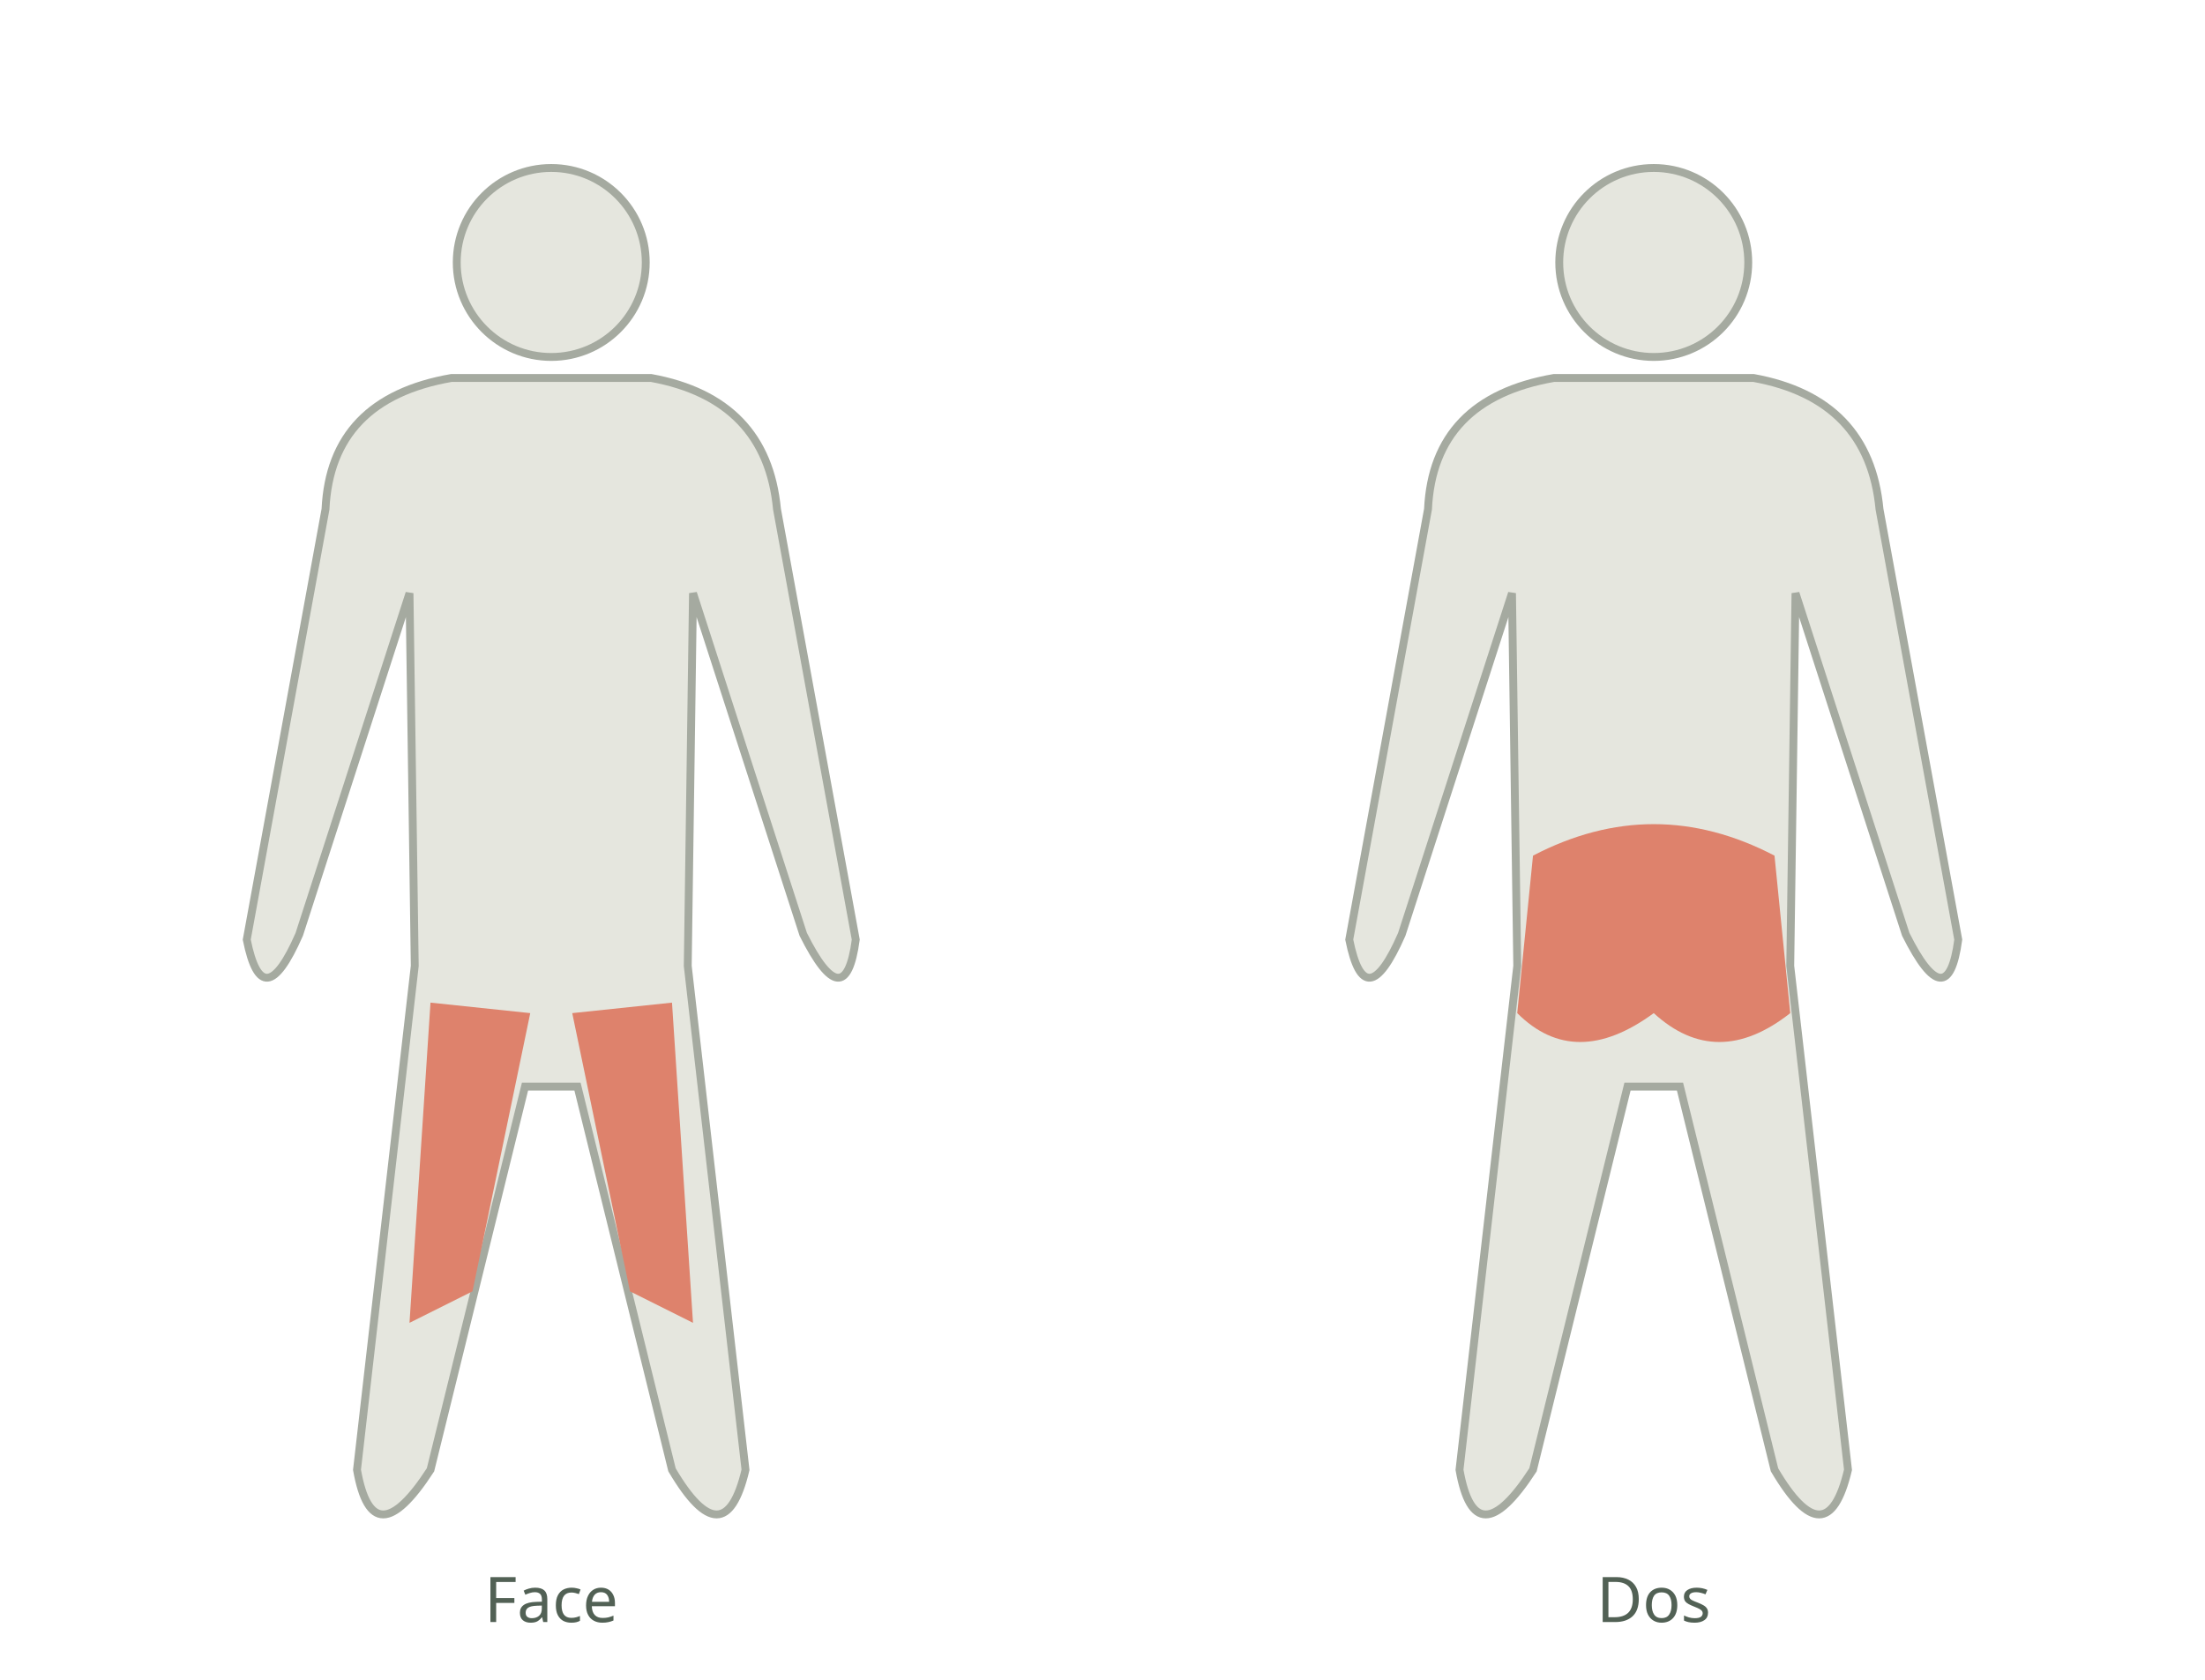
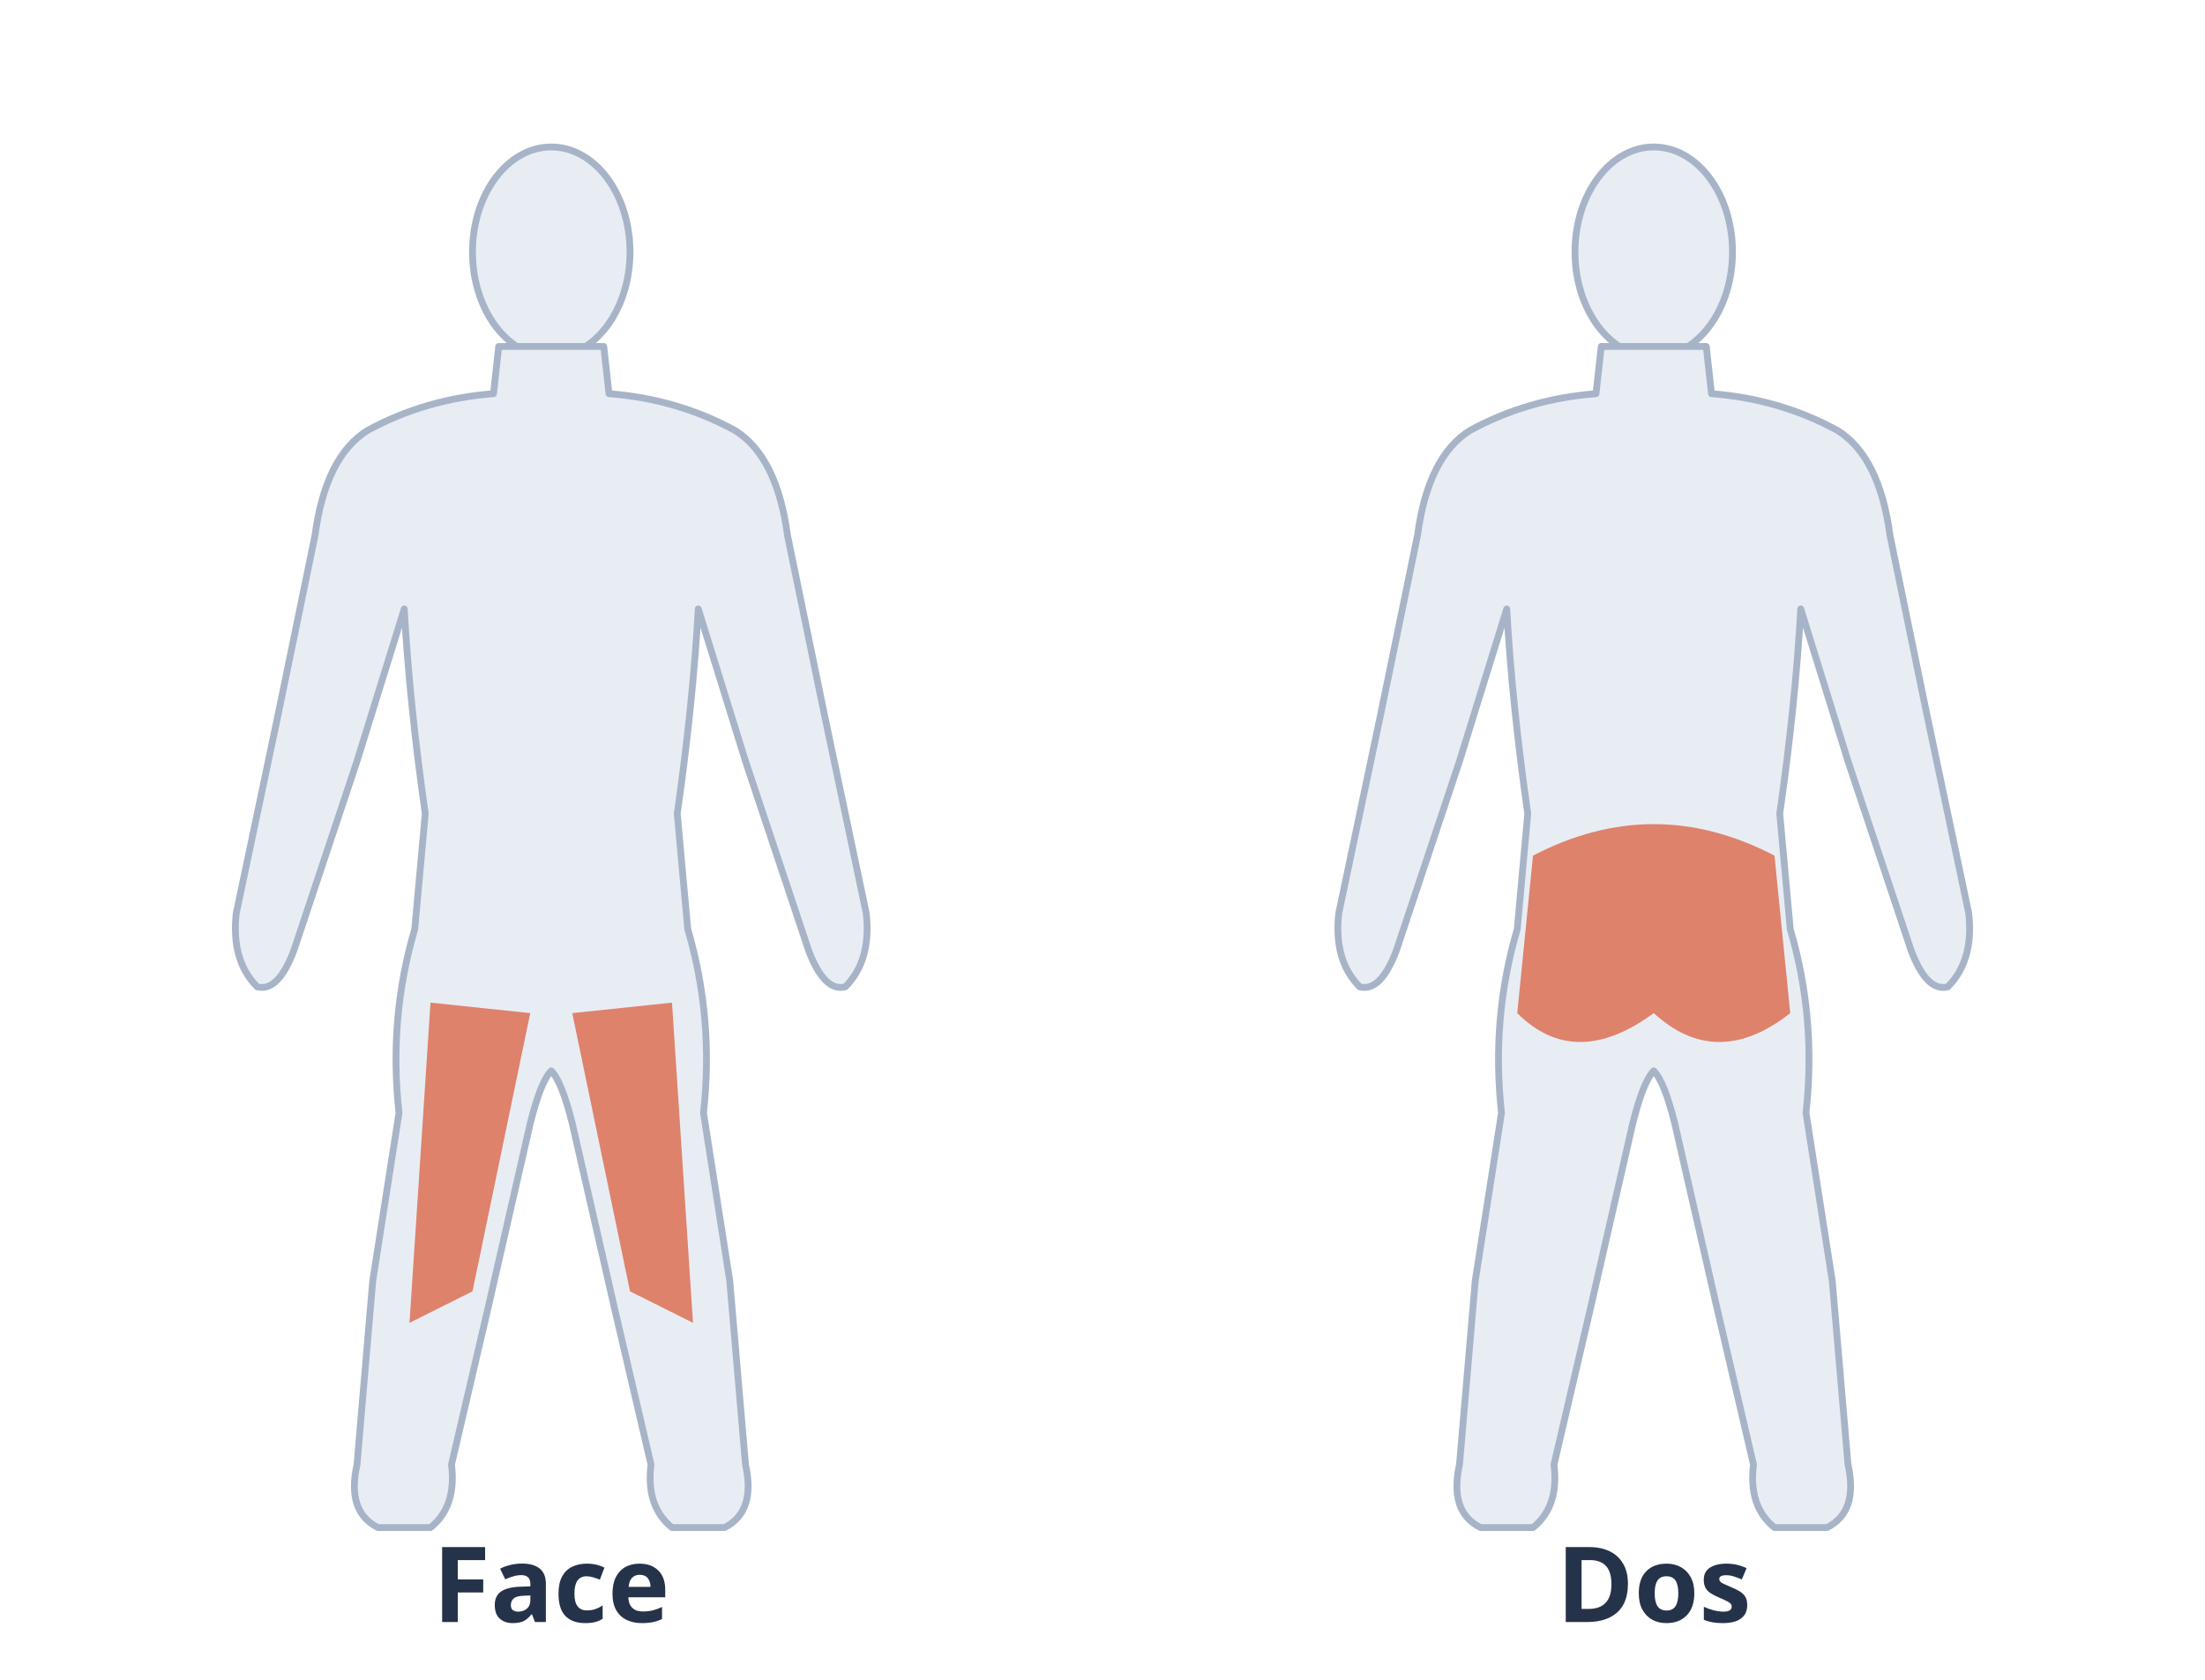
<svg xmlns="http://www.w3.org/2000/svg" viewBox="0 0 420 320" role="img" aria-label="Zones mobilisées : glutes, legs. Carte provisoire.">
  <g transform="translate(5 15)">
-     <g fill="#E5E6DE" stroke="#a5aaa0" stroke-width="1.5">
-       <circle cx="100" cy="35" r="18" />
-       <path d="M81 57 Q58 61 57 82 L42 164 Q45 179 52 163 L73 98 L74 169 L63 265 Q66 282 77 265 L95 192 L105 192 L123 265 Q133 282 137 265 L126 169 L127 98 L148 163 Q156 179 158 164 L143 82 Q141 61 119 57Z" />
+     <g fill="#E8EDF4" stroke="#a7b4c8" stroke-width="1.3" stroke-linejoin="round">
+       <ellipse cx="100" cy="33" rx="15" ry="20" />
+       <path d="M90 51 L89 60 Q76 61 65 67 Q57 72 55 87 L48 121 L40 159 Q39 168 44 173 Q48 174 51 166 L63 130 L72 101 Q73 119 76 140 L74 162 Q69 179 71 197 L66 229 L63 264 Q61 273 67 276 L77 276 Q82 272 81 264 L88 234 L96 199 Q98 191 100 189 Q102 191 104 199 L112 234 L119 264 Q118 272 123 276 L133 276 Q139 273 137 264 L134 229 L129 197 Q131 179 126 162 L124 140 Q127 119 128 101 L137 130 L149 166 Q152 174 156 173 Q161 168 160 159 L152 121 L145 87 Q143 72 135 67 Q124 61 111 60 L110 51Z" />
    </g>
    <path data-zone="legs" data-role="primary" d="M77 176 L96 178 L85 231 L73 237Z M104 178 L123 176 L127 237 L115 231Z" fill="#DE826C" />
  </g>
  <g transform="translate(215 15)">
-     <g fill="#E5E6DE" stroke="#a5aaa0" stroke-width="1.5">
-       <circle cx="100" cy="35" r="18" />
-       <path d="M81 57 Q58 61 57 82 L42 164 Q45 179 52 163 L73 98 L74 169 L63 265 Q66 282 77 265 L95 192 L105 192 L123 265 Q133 282 137 265 L126 169 L127 98 L148 163 Q156 179 158 164 L143 82 Q141 61 119 57Z" />
+     <g fill="#E8EDF4" stroke="#a7b4c8" stroke-width="1.3" stroke-linejoin="round">
+       <ellipse cx="100" cy="33" rx="15" ry="20" />
+       <path d="M90 51 L89 60 Q76 61 65 67 Q57 72 55 87 L48 121 L40 159 Q39 168 44 173 Q48 174 51 166 L63 130 L72 101 Q73 119 76 140 L74 162 Q69 179 71 197 L66 229 L63 264 Q61 273 67 276 L77 276 Q82 272 81 264 L88 234 L96 199 Q98 191 100 189 Q102 191 104 199 L112 234 L119 264 Q118 272 123 276 L133 276 Q139 273 137 264 L134 229 L129 197 Q131 179 126 162 L124 140 Q127 119 128 101 L137 130 L149 166 Q152 174 156 173 Q161 168 160 159 L152 121 L145 87 Q143 72 135 67 Q124 61 111 60 L110 51Z" />
    </g>
    <path data-zone="glutes" data-role="primary" d="M77 148 Q100 136 123 148 L126 178 Q112 189 100 178 Q85 189 74 178Z" fill="#DE826C" />
  </g>
-   <text x="105" y="309" text-anchor="middle" font-family="sans-serif" font-size="12" fill="#526155">Face</text>
-   <text x="315" y="309" text-anchor="middle" font-family="sans-serif" font-size="12" fill="#526155">Dos</text>
+   <text x="105" y="309" text-anchor="middle" font-family="sans-serif" font-size="20" font-weight="700" fill="#25334a">Face</text>
+   <text x="315" y="309" text-anchor="middle" font-family="sans-serif" font-size="20" font-weight="700" fill="#25334a">Dos</text>
</svg>
